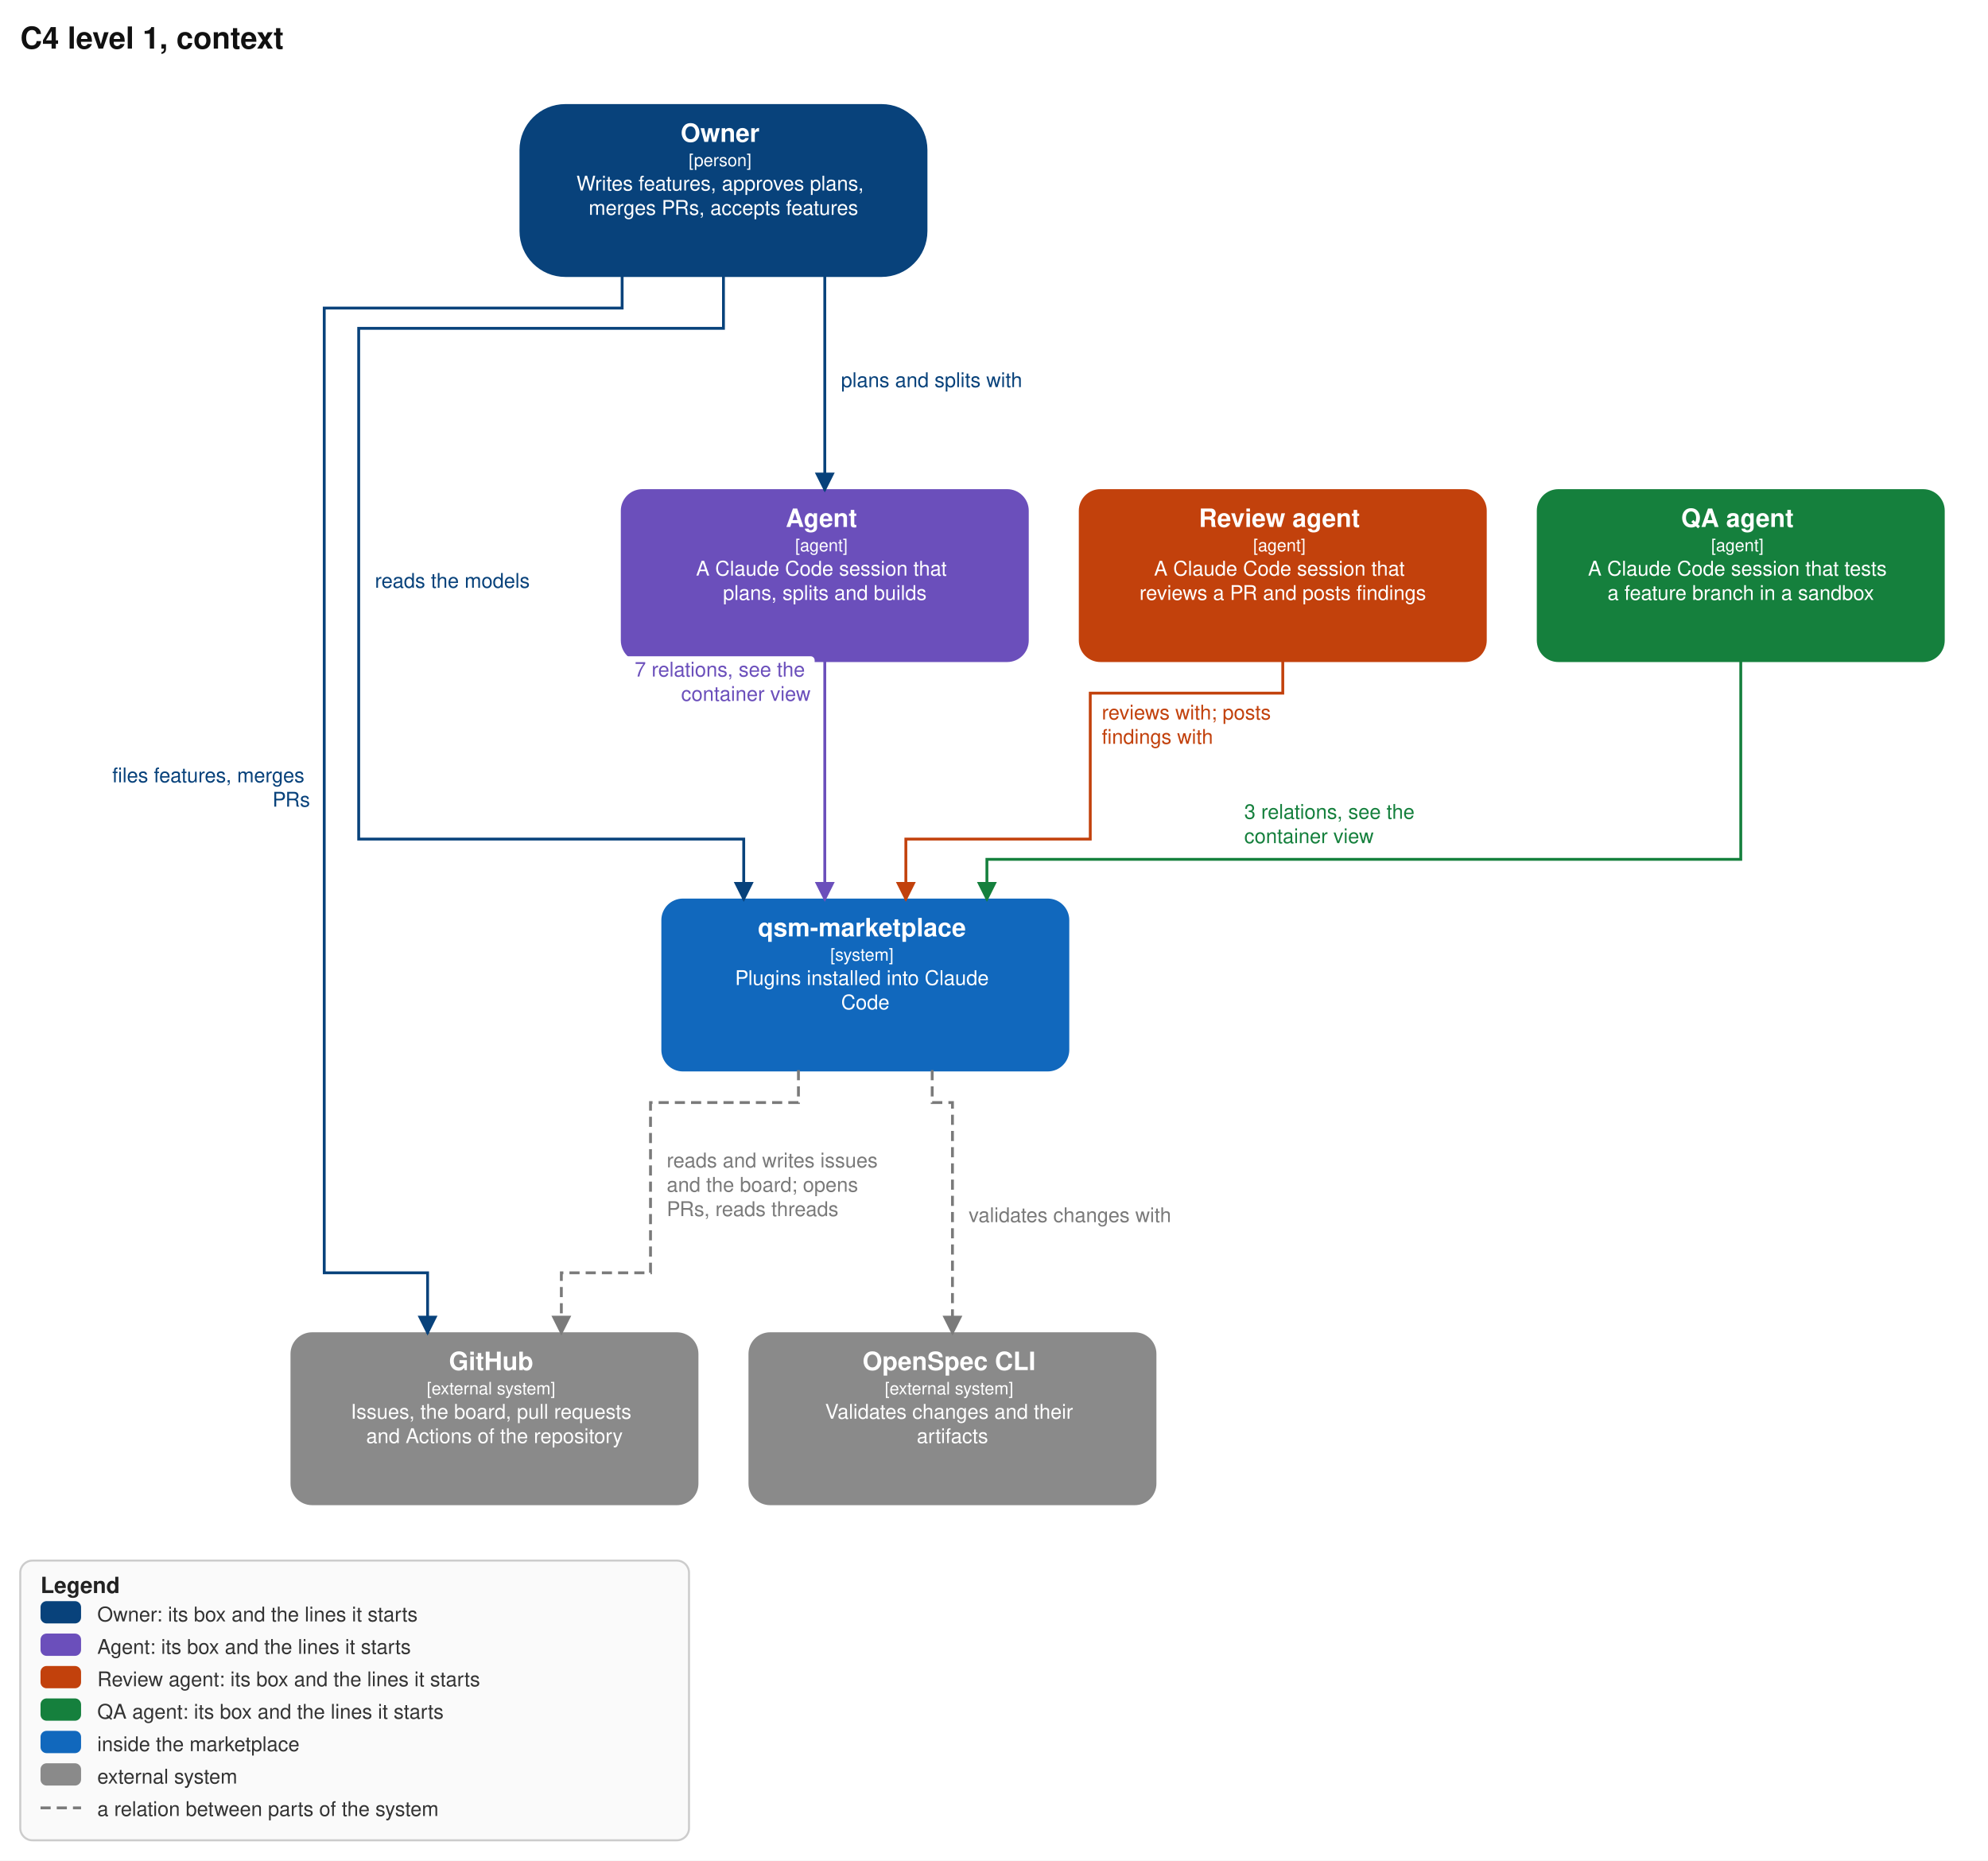
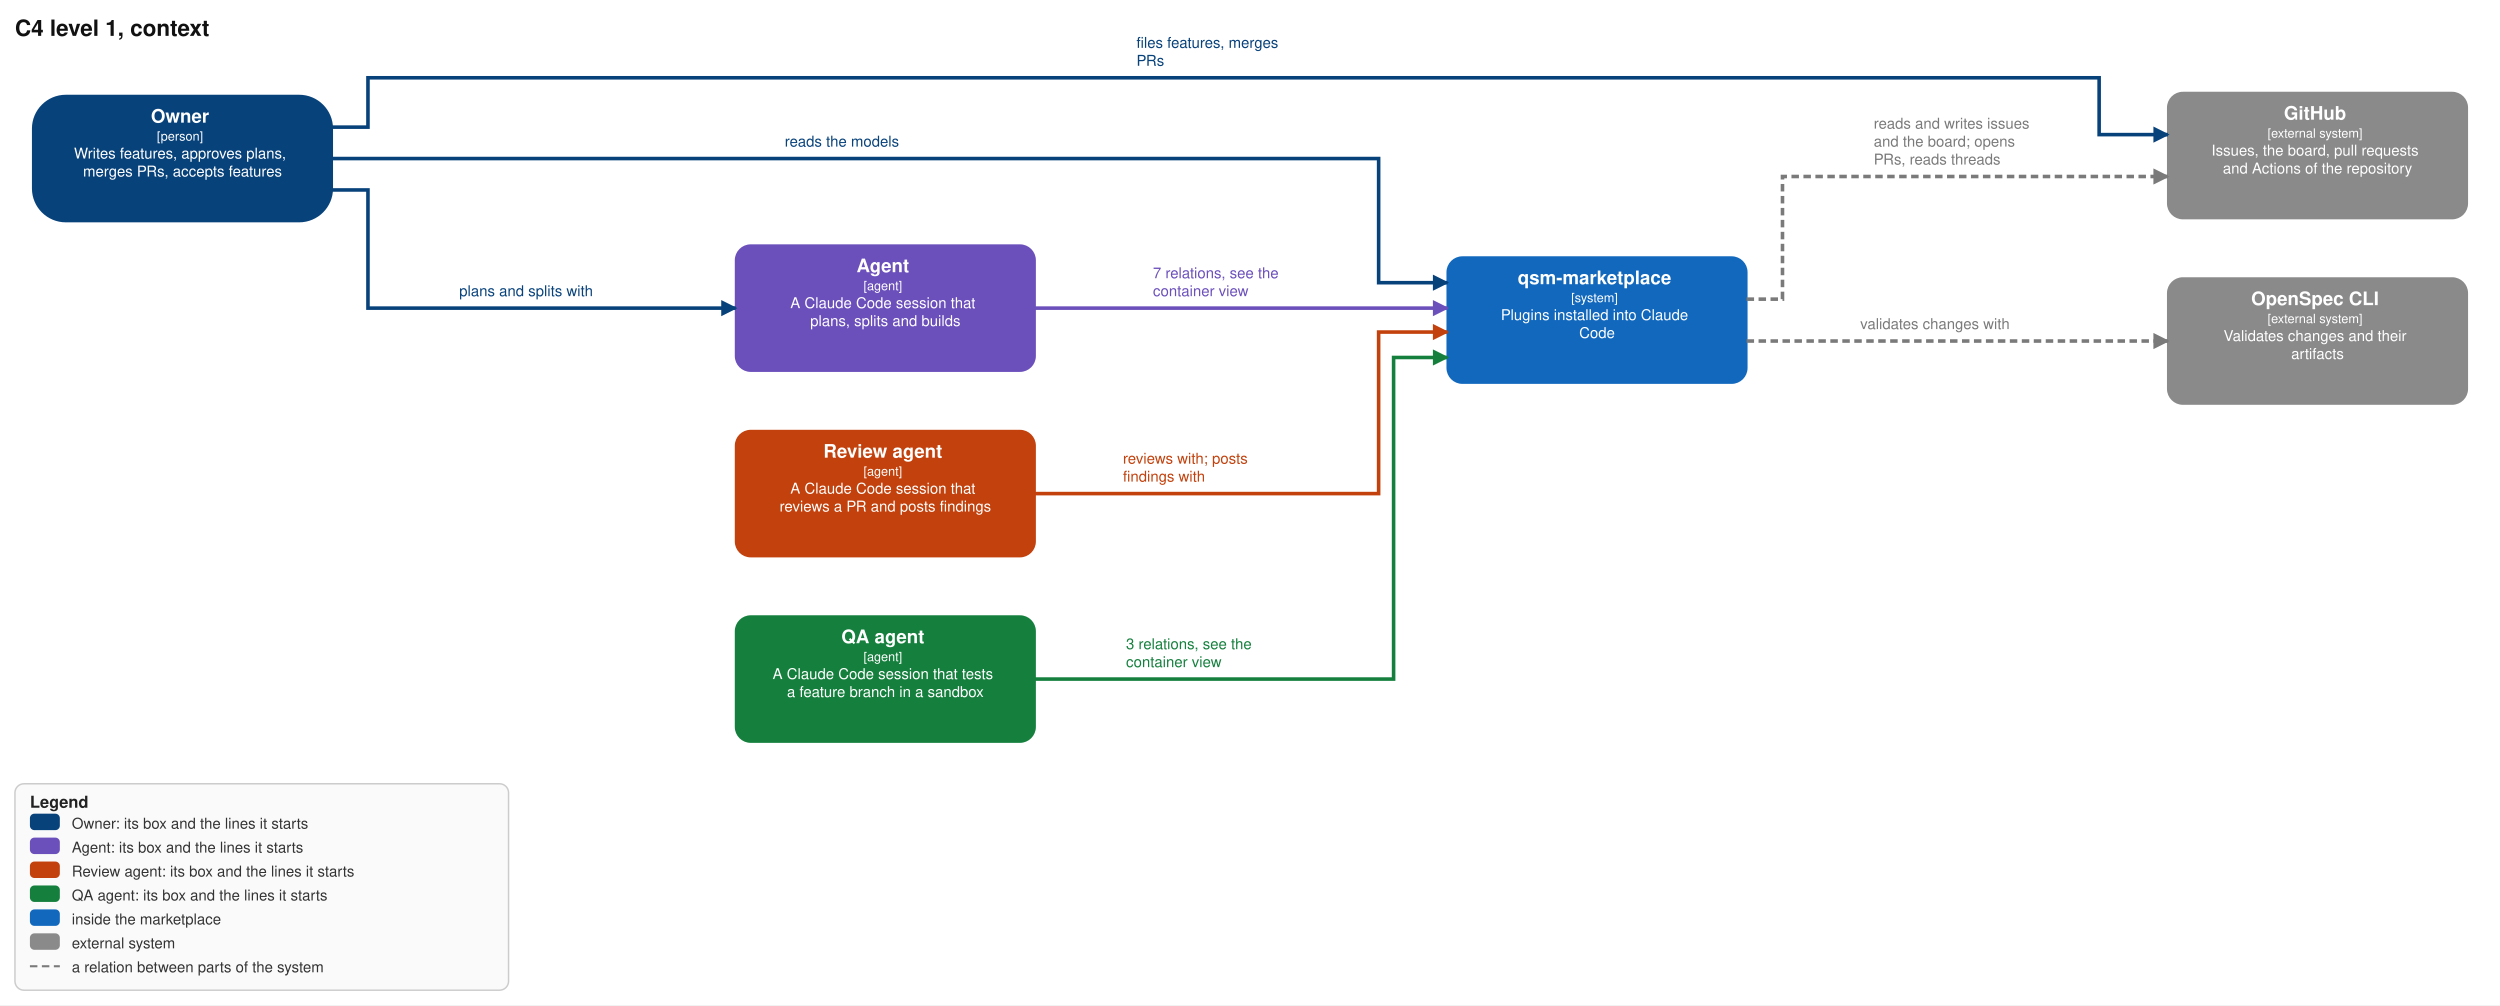
- <svg xmlns="http://www.w3.org/2000/svg" content="&lt;mxfile host=&quot;qsm-models&quot;&gt;&lt;diagram name=&quot;context&quot; id=&quot;context&quot;&gt;&lt;mxGraphModel grid=&quot;1&quot; gridSize=&quot;10&quot; page=&quot;0&quot;&gt;&lt;root&gt;&lt;mxCell id=&quot;0&quot;/&gt;&lt;mxCell id=&quot;1&quot; parent=&quot;0&quot;/&gt;&lt;object id=&quot;c2&quot; label=&quot;&amp;lt;b&amp;gt;%c4Name%&amp;lt;/b&amp;gt;&amp;lt;div&amp;gt;[%c4Type%%c4TechnologySep%%c4Technology%]&amp;lt;/div&amp;gt;&amp;lt;div style=&amp;quot;font-size:11px&amp;quot;&amp;gt;%c4Description%&amp;lt;/div&amp;gt;&quot; placeholders=&quot;1&quot; c4Type=&quot;Person&quot; c4Name=&quot;Owner&quot; c4Technology=&quot;&quot; c4TechnologySep=&quot;&quot; c4Description=&quot;Writes features, approves plans, merges PRs, accepts features&quot; c4Id=&quot;owner&quot; c4Tags=&quot;&quot; c4Colour=&quot;navy&quot;&gt;&lt;mxCell style=&quot;rounded=1;whiteSpace=wrap;html=1;arcSize=26;fillColor=#08427b;strokeColor=#08427b;fontColor=#ffffff;metaEdit=1;resizable=1;&quot; vertex=&quot;1&quot; parent=&quot;1&quot;&gt;&lt;mxGeometry x=&quot;247&quot; y=&quot;12&quot; width=&quot;200&quot; height=&quot;84&quot; as=&quot;geometry&quot;/&gt;&lt;/mxCell&gt;&lt;/object&gt;&lt;object id=&quot;c3&quot; label=&quot;&amp;lt;b&amp;gt;%c4Name%&amp;lt;/b&amp;gt;&amp;lt;div&amp;gt;[%c4Type%%c4TechnologySep%%c4Technology%]&amp;lt;/div&amp;gt;&amp;lt;div style=&amp;quot;font-size:11px&amp;quot;&amp;gt;%c4Description%&amp;lt;/div&amp;gt;&quot; placeholders=&quot;1&quot; c4Type=&quot;Software System&quot; c4Name=&quot;Agent&quot; c4Technology=&quot;&quot; c4TechnologySep=&quot;&quot; c4Description=&quot;A Claude Code session that plans, splits and builds&quot; c4Id=&quot;agent&quot; c4Tags=&quot;agent&quot; c4Colour=&quot;purple&quot;&gt;&lt;mxCell style=&quot;rounded=1;whiteSpace=wrap;html=1;arcSize=10;fillColor=#6b4fbb;strokeColor=#6b4fbb;fontColor=#ffffff;metaEdit=1;resizable=1;&quot; vertex=&quot;1&quot; parent=&quot;1&quot;&gt;&lt;mxGeometry x=&quot;297&quot; y=&quot;202&quot; width=&quot;200&quot; height=&quot;84&quot; as=&quot;geometry&quot;/&gt;&lt;/mxCell&gt;&lt;/object&gt;&lt;object id=&quot;c4&quot; label=&quot;&amp;lt;b&amp;gt;%c4Name%&amp;lt;/b&amp;gt;&amp;lt;div&amp;gt;[%c4Type%%c4TechnologySep%%c4Technology%]&amp;lt;/div&amp;gt;&amp;lt;div style=&amp;quot;font-size:11px&amp;quot;&amp;gt;%c4Description%&amp;lt;/div&amp;gt;&quot; placeholders=&quot;1&quot; c4Type=&quot;Software System&quot; c4Name=&quot;Review agent&quot; c4Technology=&quot;&quot; c4TechnologySep=&quot;&quot; c4Description=&quot;A Claude Code session that reviews a PR and posts findings&quot; c4Id=&quot;reviewer&quot; c4Tags=&quot;agent&quot; c4Colour=&quot;orange&quot;&gt;&lt;mxCell style=&quot;rounded=1;whiteSpace=wrap;html=1;arcSize=10;fillColor=#c2410c;strokeColor=#c2410c;fontColor=#ffffff;metaEdit=1;resizable=1;&quot; vertex=&quot;1&quot; parent=&quot;1&quot;&gt;&lt;mxGeometry x=&quot;523&quot; y=&quot;202&quot; width=&quot;200&quot; height=&quot;84&quot; as=&quot;geometry&quot;/&gt;&lt;/mxCell&gt;&lt;/object&gt;&lt;object id=&quot;c5&quot; label=&quot;&amp;lt;b&amp;gt;%c4Name%&amp;lt;/b&amp;gt;&amp;lt;div&amp;gt;[%c4Type%%c4TechnologySep%%c4Technology%]&amp;lt;/div&amp;gt;&amp;lt;div style=&amp;quot;font-size:11px&amp;quot;&amp;gt;%c4Description%&amp;lt;/div&amp;gt;&quot; placeholders=&quot;1&quot; c4Type=&quot;Software System&quot; c4Name=&quot;QA agent&quot; c4Technology=&quot;&quot; c4TechnologySep=&quot;&quot; c4Description=&quot;A Claude Code session that tests a feature branch in a sandbox&quot; c4Id=&quot;qa&quot; c4Tags=&quot;agent&quot; c4Colour=&quot;green&quot;&gt;&lt;mxCell style=&quot;rounded=1;whiteSpace=wrap;html=1;arcSize=10;fillColor=#15803d;strokeColor=#15803d;fontColor=#ffffff;metaEdit=1;resizable=1;&quot; vertex=&quot;1&quot; parent=&quot;1&quot;&gt;&lt;mxGeometry x=&quot;749&quot; y=&quot;202&quot; width=&quot;200&quot; height=&quot;84&quot; as=&quot;geometry&quot;/&gt;&lt;/mxCell&gt;&lt;/object&gt;&lt;object id=&quot;c6&quot; label=&quot;&amp;lt;b&amp;gt;%c4Name%&amp;lt;/b&amp;gt;&amp;lt;div&amp;gt;[%c4Type%%c4TechnologySep%%c4Technology%]&amp;lt;/div&amp;gt;&amp;lt;div style=&amp;quot;font-size:11px&amp;quot;&amp;gt;%c4Description%&amp;lt;/div&amp;gt;&quot; placeholders=&quot;1&quot; c4Type=&quot;Software System&quot; c4Name=&quot;GitHub&quot; c4Technology=&quot;&quot; c4TechnologySep=&quot;&quot; c4Description=&quot;Issues, the board, pull requests and Actions of the repository&quot; c4Id=&quot;github&quot; c4Tags=&quot;external&quot;&gt;&lt;mxCell style=&quot;rounded=1;whiteSpace=wrap;html=1;arcSize=10;fillColor=#8a8a8a;strokeColor=#8a8a8a;fontColor=#ffffff;metaEdit=1;resizable=1;&quot; vertex=&quot;1&quot; parent=&quot;1&quot;&gt;&lt;mxGeometry x=&quot;134&quot; y=&quot;618&quot; width=&quot;200&quot; height=&quot;84&quot; as=&quot;geometry&quot;/&gt;&lt;/mxCell&gt;&lt;/object&gt;&lt;object id=&quot;c7&quot; label=&quot;&amp;lt;b&amp;gt;%c4Name%&amp;lt;/b&amp;gt;&amp;lt;div&amp;gt;[%c4Type%%c4TechnologySep%%c4Technology%]&amp;lt;/div&amp;gt;&amp;lt;div style=&amp;quot;font-size:11px&amp;quot;&amp;gt;%c4Description%&amp;lt;/div&amp;gt;&quot; placeholders=&quot;1&quot; c4Type=&quot;Software System&quot; c4Name=&quot;OpenSpec CLI&quot; c4Technology=&quot;&quot; c4TechnologySep=&quot;&quot; c4Description=&quot;Validates changes and their artifacts&quot; c4Id=&quot;openspec&quot; c4Tags=&quot;external&quot;&gt;&lt;mxCell style=&quot;rounded=1;whiteSpace=wrap;html=1;arcSize=10;fillColor=#8a8a8a;strokeColor=#8a8a8a;fontColor=#ffffff;metaEdit=1;resizable=1;&quot; vertex=&quot;1&quot; parent=&quot;1&quot;&gt;&lt;mxGeometry x=&quot;360&quot; y=&quot;618&quot; width=&quot;200&quot; height=&quot;84&quot; as=&quot;geometry&quot;/&gt;&lt;/mxCell&gt;&lt;/object&gt;&lt;object id=&quot;c8&quot; label=&quot;&amp;lt;b&amp;gt;%c4Name%&amp;lt;/b&amp;gt;&amp;lt;div&amp;gt;[%c4Type%%c4TechnologySep%%c4Technology%]&amp;lt;/div&amp;gt;&amp;lt;div style=&amp;quot;font-size:11px&amp;quot;&amp;gt;%c4Description%&amp;lt;/div&amp;gt;&quot; placeholders=&quot;1&quot; c4Type=&quot;Software System&quot; c4Name=&quot;qsm-marketplace&quot; c4Technology=&quot;&quot; c4TechnologySep=&quot;&quot; c4Description=&quot;Plugins installed into Claude Code&quot; c4Id=&quot;mp&quot; c4Tags=&quot;&quot;&gt;&lt;mxCell style=&quot;rounded=1;whiteSpace=wrap;html=1;arcSize=10;fillColor=#1168bd;strokeColor=#1168bd;fontColor=#ffffff;metaEdit=1;resizable=1;&quot; vertex=&quot;1&quot; parent=&quot;1&quot;&gt;&lt;mxGeometry x=&quot;317&quot; y=&quot;404&quot; width=&quot;200&quot; height=&quot;84&quot; as=&quot;geometry&quot;/&gt;&lt;/mxCell&gt;&lt;/object&gt;&lt;object id=&quot;c9&quot; label=&quot;%c4Description%&quot; placeholders=&quot;1&quot; c4Type=&quot;Relationship&quot; c4Description=&quot;files features, merges PRs&quot;&gt;&lt;mxCell style=&quot;edgeStyle=orthogonalEdgeStyle;rounded=1;endArrow=blockThin;endFill=1;html=1;fontSize=10;strokeColor=#08427b;fontColor=#08427b;strokeWidth=1.4;metaEdit=1;&quot; edge=&quot;1&quot; parent=&quot;1&quot; source=&quot;c2&quot; target=&quot;c6&quot;&gt;&lt;mxGeometry relative=&quot;1&quot; as=&quot;geometry&quot;&gt;&lt;Array as=&quot;points&quot;&gt;&lt;mxPoint x=&quot;297&quot; y=&quot;112&quot;/&gt;&lt;mxPoint x=&quot;150&quot; y=&quot;112&quot;/&gt;&lt;mxPoint x=&quot;150&quot; y=&quot;588&quot;/&gt;&lt;mxPoint x=&quot;201&quot; y=&quot;588&quot;/&gt;&lt;/Array&gt;&lt;/mxGeometry&gt;&lt;/mxCell&gt;&lt;/object&gt;&lt;object id=&quot;c10&quot; label=&quot;%c4Description%&quot; placeholders=&quot;1&quot; c4Type=&quot;Relationship&quot; c4Description=&quot;reads the models&quot;&gt;&lt;mxCell style=&quot;edgeStyle=orthogonalEdgeStyle;rounded=1;endArrow=blockThin;endFill=1;html=1;fontSize=10;strokeColor=#08427b;fontColor=#08427b;strokeWidth=1.4;metaEdit=1;&quot; edge=&quot;1&quot; parent=&quot;1&quot; source=&quot;c2&quot; target=&quot;c8&quot;&gt;&lt;mxGeometry relative=&quot;1&quot; as=&quot;geometry&quot;&gt;&lt;Array as=&quot;points&quot;&gt;&lt;mxPoint x=&quot;347&quot; y=&quot;122&quot;/&gt;&lt;mxPoint x=&quot;167&quot; y=&quot;122&quot;/&gt;&lt;mxPoint x=&quot;167&quot; y=&quot;374&quot;/&gt;&lt;mxPoint x=&quot;357&quot; y=&quot;374&quot;/&gt;&lt;/Array&gt;&lt;/mxGeometry&gt;&lt;/mxCell&gt;&lt;/object&gt;&lt;object id=&quot;c11&quot; label=&quot;%c4Description%&quot; placeholders=&quot;1&quot; c4Type=&quot;Relationship&quot; c4Description=&quot;plans and splits with&quot;&gt;&lt;mxCell style=&quot;edgeStyle=orthogonalEdgeStyle;rounded=1;endArrow=blockThin;endFill=1;html=1;fontSize=10;strokeColor=#08427b;fontColor=#08427b;strokeWidth=1.4;metaEdit=1;&quot; edge=&quot;1&quot; parent=&quot;1&quot; source=&quot;c2&quot; target=&quot;c3&quot;&gt;&lt;mxGeometry relative=&quot;1&quot; as=&quot;geometry&quot;&gt;&lt;Array as=&quot;points&quot;&gt;&lt;/Array&gt;&lt;/mxGeometry&gt;&lt;/mxCell&gt;&lt;/object&gt;&lt;object id=&quot;c12&quot; label=&quot;%c4Description%&quot; placeholders=&quot;1&quot; c4Type=&quot;Relationship&quot; c4Description=&quot;7 relations, see the container view&quot;&gt;&lt;mxCell style=&quot;edgeStyle=orthogonalEdgeStyle;rounded=1;endArrow=blockThin;endFill=1;html=1;fontSize=10;strokeColor=#6b4fbb;fontColor=#6b4fbb;strokeWidth=1.4;metaEdit=1;&quot; edge=&quot;1&quot; parent=&quot;1&quot; source=&quot;c3&quot; target=&quot;c8&quot;&gt;&lt;mxGeometry relative=&quot;1&quot; as=&quot;geometry&quot;&gt;&lt;Array as=&quot;points&quot;&gt;&lt;/Array&gt;&lt;/mxGeometry&gt;&lt;/mxCell&gt;&lt;/object&gt;&lt;object id=&quot;c13&quot; label=&quot;%c4Description%&quot; placeholders=&quot;1&quot; c4Type=&quot;Relationship&quot; c4Description=&quot;reviews with; posts findings with&quot;&gt;&lt;mxCell style=&quot;edgeStyle=orthogonalEdgeStyle;rounded=1;endArrow=blockThin;endFill=1;html=1;fontSize=10;strokeColor=#c2410c;fontColor=#c2410c;strokeWidth=1.4;metaEdit=1;&quot; edge=&quot;1&quot; parent=&quot;1&quot; source=&quot;c4&quot; target=&quot;c8&quot;&gt;&lt;mxGeometry relative=&quot;1&quot; as=&quot;geometry&quot;&gt;&lt;Array as=&quot;points&quot;&gt;&lt;mxPoint x=&quot;623&quot; y=&quot;302&quot;/&gt;&lt;mxPoint x=&quot;528&quot; y=&quot;302&quot;/&gt;&lt;mxPoint x=&quot;528&quot; y=&quot;374&quot;/&gt;&lt;mxPoint x=&quot;437&quot; y=&quot;374&quot;/&gt;&lt;/Array&gt;&lt;/mxGeometry&gt;&lt;/mxCell&gt;&lt;/object&gt;&lt;object id=&quot;c14&quot; label=&quot;%c4Description%&quot; placeholders=&quot;1&quot; c4Type=&quot;Relationship&quot; c4Description=&quot;3 relations, see the container view&quot;&gt;&lt;mxCell style=&quot;edgeStyle=orthogonalEdgeStyle;rounded=1;endArrow=blockThin;endFill=1;html=1;fontSize=10;strokeColor=#15803d;fontColor=#15803d;strokeWidth=1.4;metaEdit=1;&quot; edge=&quot;1&quot; parent=&quot;1&quot; source=&quot;c5&quot; target=&quot;c8&quot;&gt;&lt;mxGeometry relative=&quot;1&quot; as=&quot;geometry&quot;&gt;&lt;Array as=&quot;points&quot;&gt;&lt;mxPoint x=&quot;849&quot; y=&quot;384&quot;/&gt;&lt;mxPoint x=&quot;477&quot; y=&quot;384&quot;/&gt;&lt;/Array&gt;&lt;/mxGeometry&gt;&lt;/mxCell&gt;&lt;/object&gt;&lt;object id=&quot;c15&quot; label=&quot;%c4Description%&quot; placeholders=&quot;1&quot; c4Type=&quot;Relationship&quot; c4Description=&quot;reads and writes issues and the board; opens PRs, reads threads&quot;&gt;&lt;mxCell style=&quot;edgeStyle=orthogonalEdgeStyle;rounded=1;endArrow=blockThin;endFill=1;html=1;fontSize=10;strokeColor=#7a7a7a;fontColor=#7a7a7a;strokeWidth=1.4;dashed=1;metaEdit=1;&quot; edge=&quot;1&quot; parent=&quot;1&quot; source=&quot;c8&quot; target=&quot;c6&quot;&gt;&lt;mxGeometry relative=&quot;1&quot; as=&quot;geometry&quot;&gt;&lt;Array as=&quot;points&quot;&gt;&lt;mxPoint x=&quot;384&quot; y=&quot;504&quot;/&gt;&lt;mxPoint x=&quot;311&quot; y=&quot;504&quot;/&gt;&lt;mxPoint x=&quot;311&quot; y=&quot;588&quot;/&gt;&lt;mxPoint x=&quot;267&quot; y=&quot;588&quot;/&gt;&lt;/Array&gt;&lt;/mxGeometry&gt;&lt;/mxCell&gt;&lt;/object&gt;&lt;object id=&quot;c16&quot; label=&quot;%c4Description%&quot; placeholders=&quot;1&quot; c4Type=&quot;Relationship&quot; c4Description=&quot;validates changes with&quot;&gt;&lt;mxCell style=&quot;edgeStyle=orthogonalEdgeStyle;rounded=1;endArrow=blockThin;endFill=1;html=1;fontSize=10;strokeColor=#7a7a7a;fontColor=#7a7a7a;strokeWidth=1.4;dashed=1;metaEdit=1;&quot; edge=&quot;1&quot; parent=&quot;1&quot; source=&quot;c8&quot; target=&quot;c7&quot;&gt;&lt;mxGeometry relative=&quot;1&quot; as=&quot;geometry&quot;&gt;&lt;Array as=&quot;points&quot;&gt;&lt;mxPoint x=&quot;450&quot; y=&quot;504&quot;/&gt;&lt;mxPoint x=&quot;460&quot; y=&quot;504&quot;/&gt;&lt;/Array&gt;&lt;/mxGeometry&gt;&lt;/mxCell&gt;&lt;/object&gt;&lt;/root&gt;&lt;/mxGraphModel&gt;&lt;/diagram&gt;&lt;/mxfile&gt;" width="981" height="918" viewBox="-10 -40 981 918" font-family="Helvetica, Arial, sans-serif">
+ <svg xmlns="http://www.w3.org/2000/svg" content="&lt;mxfile host=&quot;qsm-models&quot;&gt;&lt;diagram name=&quot;context&quot; id=&quot;context&quot;&gt;&lt;mxGraphModel grid=&quot;1&quot; gridSize=&quot;10&quot; page=&quot;0&quot;&gt;&lt;root&gt;&lt;mxCell id=&quot;0&quot;/&gt;&lt;mxCell id=&quot;1&quot; parent=&quot;0&quot;/&gt;&lt;object id=&quot;c2&quot; label=&quot;&amp;lt;b&amp;gt;%c4Name%&amp;lt;/b&amp;gt;&amp;lt;div&amp;gt;[%c4Type%%c4TechnologySep%%c4Technology%]&amp;lt;/div&amp;gt;&amp;lt;div style=&amp;quot;font-size:11px&amp;quot;&amp;gt;%c4Description%&amp;lt;/div&amp;gt;&quot; placeholders=&quot;1&quot; c4Type=&quot;Person&quot; c4Name=&quot;Owner&quot; c4Technology=&quot;&quot; c4TechnologySep=&quot;&quot; c4Description=&quot;Writes features, approves plans, merges PRs, accepts features&quot; c4Id=&quot;owner&quot; c4Tags=&quot;&quot; c4Colour=&quot;navy&quot;&gt;&lt;mxCell style=&quot;rounded=1;whiteSpace=wrap;html=1;arcSize=26;fillColor=#08427b;strokeColor=#08427b;fontColor=#ffffff;metaEdit=1;resizable=1;&quot; vertex=&quot;1&quot; parent=&quot;1&quot;&gt;&lt;mxGeometry x=&quot;12&quot; y=&quot;24&quot; width=&quot;200&quot; height=&quot;84&quot; as=&quot;geometry&quot;/&gt;&lt;/mxCell&gt;&lt;/object&gt;&lt;object id=&quot;c3&quot; label=&quot;&amp;lt;b&amp;gt;%c4Name%&amp;lt;/b&amp;gt;&amp;lt;div&amp;gt;[%c4Type%%c4TechnologySep%%c4Technology%]&amp;lt;/div&amp;gt;&amp;lt;div style=&amp;quot;font-size:11px&amp;quot;&amp;gt;%c4Description%&amp;lt;/div&amp;gt;&quot; placeholders=&quot;1&quot; c4Type=&quot;Software System&quot; c4Name=&quot;Agent&quot; c4Technology=&quot;&quot; c4TechnologySep=&quot;&quot; c4Description=&quot;A Claude Code session that plans, splits and builds&quot; c4Id=&quot;agent&quot; c4Tags=&quot;agent&quot; c4Colour=&quot;purple&quot;&gt;&lt;mxCell style=&quot;rounded=1;whiteSpace=wrap;html=1;arcSize=10;fillColor=#6b4fbb;strokeColor=#6b4fbb;fontColor=#ffffff;metaEdit=1;resizable=1;&quot; vertex=&quot;1&quot; parent=&quot;1&quot;&gt;&lt;mxGeometry x=&quot;481.9&quot; y=&quot;124&quot; width=&quot;200&quot; height=&quot;84&quot; as=&quot;geometry&quot;/&gt;&lt;/mxCell&gt;&lt;/object&gt;&lt;object id=&quot;c4&quot; label=&quot;&amp;lt;b&amp;gt;%c4Name%&amp;lt;/b&amp;gt;&amp;lt;div&amp;gt;[%c4Type%%c4TechnologySep%%c4Technology%]&amp;lt;/div&amp;gt;&amp;lt;div style=&amp;quot;font-size:11px&amp;quot;&amp;gt;%c4Description%&amp;lt;/div&amp;gt;&quot; placeholders=&quot;1&quot; c4Type=&quot;Software System&quot; c4Name=&quot;Review agent&quot; c4Technology=&quot;&quot; c4TechnologySep=&quot;&quot; c4Description=&quot;A Claude Code session that reviews a PR and posts findings&quot; c4Id=&quot;reviewer&quot; c4Tags=&quot;agent&quot; c4Colour=&quot;orange&quot;&gt;&lt;mxCell style=&quot;rounded=1;whiteSpace=wrap;html=1;arcSize=10;fillColor=#c2410c;strokeColor=#c2410c;fontColor=#ffffff;metaEdit=1;resizable=1;&quot; vertex=&quot;1&quot; parent=&quot;1&quot;&gt;&lt;mxGeometry x=&quot;481.9&quot; y=&quot;248&quot; width=&quot;200&quot; height=&quot;84&quot; as=&quot;geometry&quot;/&gt;&lt;/mxCell&gt;&lt;/object&gt;&lt;object id=&quot;c5&quot; label=&quot;&amp;lt;b&amp;gt;%c4Name%&amp;lt;/b&amp;gt;&amp;lt;div&amp;gt;[%c4Type%%c4TechnologySep%%c4Technology%]&amp;lt;/div&amp;gt;&amp;lt;div style=&amp;quot;font-size:11px&amp;quot;&amp;gt;%c4Description%&amp;lt;/div&amp;gt;&quot; placeholders=&quot;1&quot; c4Type=&quot;Software System&quot; c4Name=&quot;QA agent&quot; c4Technology=&quot;&quot; c4TechnologySep=&quot;&quot; c4Description=&quot;A Claude Code session that tests a feature branch in a sandbox&quot; c4Id=&quot;qa&quot; c4Tags=&quot;agent&quot; c4Colour=&quot;green&quot;&gt;&lt;mxCell style=&quot;rounded=1;whiteSpace=wrap;html=1;arcSize=10;fillColor=#15803d;strokeColor=#15803d;fontColor=#ffffff;metaEdit=1;resizable=1;&quot; vertex=&quot;1&quot; parent=&quot;1&quot;&gt;&lt;mxGeometry x=&quot;481.9&quot; y=&quot;372&quot; width=&quot;200&quot; height=&quot;84&quot; as=&quot;geometry&quot;/&gt;&lt;/mxCell&gt;&lt;/object&gt;&lt;object id=&quot;c6&quot; label=&quot;&amp;lt;b&amp;gt;%c4Name%&amp;lt;/b&amp;gt;&amp;lt;div&amp;gt;[%c4Type%%c4TechnologySep%%c4Technology%]&amp;lt;/div&amp;gt;&amp;lt;div style=&amp;quot;font-size:11px&amp;quot;&amp;gt;%c4Description%&amp;lt;/div&amp;gt;&quot; placeholders=&quot;1&quot; c4Type=&quot;Software System&quot; c4Name=&quot;GitHub&quot; c4Technology=&quot;&quot; c4TechnologySep=&quot;&quot; c4Description=&quot;Issues, the board, pull requests and Actions of the repository&quot; c4Id=&quot;github&quot; c4Tags=&quot;external&quot;&gt;&lt;mxCell style=&quot;rounded=1;whiteSpace=wrap;html=1;arcSize=10;fillColor=#8a8a8a;strokeColor=#8a8a8a;fontColor=#ffffff;metaEdit=1;resizable=1;&quot; vertex=&quot;1&quot; parent=&quot;1&quot;&gt;&lt;mxGeometry x=&quot;1439.4&quot; y=&quot;22&quot; width=&quot;200&quot; height=&quot;84&quot; as=&quot;geometry&quot;/&gt;&lt;/mxCell&gt;&lt;/object&gt;&lt;object id=&quot;c7&quot; label=&quot;&amp;lt;b&amp;gt;%c4Name%&amp;lt;/b&amp;gt;&amp;lt;div&amp;gt;[%c4Type%%c4TechnologySep%%c4Technology%]&amp;lt;/div&amp;gt;&amp;lt;div style=&amp;quot;font-size:11px&amp;quot;&amp;gt;%c4Description%&amp;lt;/div&amp;gt;&quot; placeholders=&quot;1&quot; c4Type=&quot;Software System&quot; c4Name=&quot;OpenSpec CLI&quot; c4Technology=&quot;&quot; c4TechnologySep=&quot;&quot; c4Description=&quot;Validates changes and their artifacts&quot; c4Id=&quot;openspec&quot; c4Tags=&quot;external&quot;&gt;&lt;mxCell style=&quot;rounded=1;whiteSpace=wrap;html=1;arcSize=10;fillColor=#8a8a8a;strokeColor=#8a8a8a;fontColor=#ffffff;metaEdit=1;resizable=1;&quot; vertex=&quot;1&quot; parent=&quot;1&quot;&gt;&lt;mxGeometry x=&quot;1439.4&quot; y=&quot;146&quot; width=&quot;200&quot; height=&quot;84&quot; as=&quot;geometry&quot;/&gt;&lt;/mxCell&gt;&lt;/object&gt;&lt;object id=&quot;c8&quot; label=&quot;&amp;lt;b&amp;gt;%c4Name%&amp;lt;/b&amp;gt;&amp;lt;div&amp;gt;[%c4Type%%c4TechnologySep%%c4Technology%]&amp;lt;/div&amp;gt;&amp;lt;div style=&amp;quot;font-size:11px&amp;quot;&amp;gt;%c4Description%&amp;lt;/div&amp;gt;&quot; placeholders=&quot;1&quot; c4Type=&quot;Software System&quot; c4Name=&quot;qsm-marketplace&quot; c4Technology=&quot;&quot; c4TechnologySep=&quot;&quot; c4Description=&quot;Plugins installed into Claude Code&quot; c4Id=&quot;mp&quot; c4Tags=&quot;&quot;&gt;&lt;mxCell style=&quot;rounded=1;whiteSpace=wrap;html=1;arcSize=10;fillColor=#1168bd;strokeColor=#1168bd;fontColor=#ffffff;metaEdit=1;resizable=1;&quot; vertex=&quot;1&quot; parent=&quot;1&quot;&gt;&lt;mxGeometry x=&quot;957.7&quot; y=&quot;132&quot; width=&quot;200&quot; height=&quot;84&quot; as=&quot;geometry&quot;/&gt;&lt;/mxCell&gt;&lt;/object&gt;&lt;object id=&quot;c9&quot; label=&quot;%c4Description%&quot; placeholders=&quot;1&quot; c4Type=&quot;Relationship&quot; c4Description=&quot;files features, merges PRs&quot;&gt;&lt;mxCell style=&quot;edgeStyle=orthogonalEdgeStyle;rounded=1;endArrow=blockThin;endFill=1;html=1;fontSize=10;strokeColor=#08427b;fontColor=#08427b;strokeWidth=2.4;metaEdit=1;&quot; edge=&quot;1&quot; parent=&quot;1&quot; source=&quot;c2&quot; target=&quot;c6&quot;&gt;&lt;mxGeometry relative=&quot;1&quot; as=&quot;geometry&quot;&gt;&lt;Array as=&quot;points&quot;&gt;&lt;mxPoint x=&quot;236&quot; y=&quot;45&quot;/&gt;&lt;mxPoint x=&quot;236&quot; y=&quot;12&quot;/&gt;&lt;mxPoint x=&quot;1393.4&quot; y=&quot;12&quot;/&gt;&lt;mxPoint x=&quot;1393.4&quot; y=&quot;50&quot;/&gt;&lt;/Array&gt;&lt;/mxGeometry&gt;&lt;/mxCell&gt;&lt;/object&gt;&lt;object id=&quot;c10&quot; label=&quot;%c4Description%&quot; placeholders=&quot;1&quot; c4Type=&quot;Relationship&quot; c4Description=&quot;reads the models&quot;&gt;&lt;mxCell style=&quot;edgeStyle=orthogonalEdgeStyle;rounded=1;endArrow=blockThin;endFill=1;html=1;fontSize=10;strokeColor=#08427b;fontColor=#08427b;strokeWidth=2.4;metaEdit=1;&quot; edge=&quot;1&quot; parent=&quot;1&quot; source=&quot;c2&quot; target=&quot;c8&quot;&gt;&lt;mxGeometry relative=&quot;1&quot; as=&quot;geometry&quot;&gt;&lt;Array as=&quot;points&quot;&gt;&lt;mxPoint x=&quot;911.7&quot; y=&quot;66&quot;/&gt;&lt;mxPoint x=&quot;911.7&quot; y=&quot;149&quot;/&gt;&lt;/Array&gt;&lt;/mxGeometry&gt;&lt;/mxCell&gt;&lt;/object&gt;&lt;object id=&quot;c11&quot; label=&quot;%c4Description%&quot; placeholders=&quot;1&quot; c4Type=&quot;Relationship&quot; c4Description=&quot;plans and splits with&quot;&gt;&lt;mxCell style=&quot;edgeStyle=orthogonalEdgeStyle;rounded=1;endArrow=blockThin;endFill=1;html=1;fontSize=10;strokeColor=#08427b;fontColor=#08427b;strokeWidth=2.4;metaEdit=1;&quot; edge=&quot;1&quot; parent=&quot;1&quot; source=&quot;c2&quot; target=&quot;c3&quot;&gt;&lt;mxGeometry relative=&quot;1&quot; as=&quot;geometry&quot;&gt;&lt;Array as=&quot;points&quot;&gt;&lt;mxPoint x=&quot;236&quot; y=&quot;87&quot;/&gt;&lt;mxPoint x=&quot;236&quot; y=&quot;166&quot;/&gt;&lt;/Array&gt;&lt;/mxGeometry&gt;&lt;/mxCell&gt;&lt;/object&gt;&lt;object id=&quot;c12&quot; label=&quot;%c4Description%&quot; placeholders=&quot;1&quot; c4Type=&quot;Relationship&quot; c4Description=&quot;7 relations, see the container view&quot;&gt;&lt;mxCell style=&quot;edgeStyle=orthogonalEdgeStyle;rounded=1;endArrow=blockThin;endFill=1;html=1;fontSize=10;strokeColor=#6b4fbb;fontColor=#6b4fbb;strokeWidth=2.4;metaEdit=1;&quot; edge=&quot;1&quot; parent=&quot;1&quot; source=&quot;c3&quot; target=&quot;c8&quot;&gt;&lt;mxGeometry relative=&quot;1&quot; as=&quot;geometry&quot;&gt;&lt;Array as=&quot;points&quot;&gt;&lt;/Array&gt;&lt;/mxGeometry&gt;&lt;/mxCell&gt;&lt;/object&gt;&lt;object id=&quot;c13&quot; label=&quot;%c4Description%&quot; placeholders=&quot;1&quot; c4Type=&quot;Relationship&quot; c4Description=&quot;reviews with; posts findings with&quot;&gt;&lt;mxCell style=&quot;edgeStyle=orthogonalEdgeStyle;rounded=1;endArrow=blockThin;endFill=1;html=1;fontSize=10;strokeColor=#c2410c;fontColor=#c2410c;strokeWidth=2.4;metaEdit=1;&quot; edge=&quot;1&quot; parent=&quot;1&quot; source=&quot;c4&quot; target=&quot;c8&quot;&gt;&lt;mxGeometry relative=&quot;1&quot; as=&quot;geometry&quot;&gt;&lt;Array as=&quot;points&quot;&gt;&lt;mxPoint x=&quot;911.7&quot; y=&quot;290&quot;/&gt;&lt;mxPoint x=&quot;911.7&quot; y=&quot;182&quot;/&gt;&lt;/Array&gt;&lt;/mxGeometry&gt;&lt;/mxCell&gt;&lt;/object&gt;&lt;object id=&quot;c14&quot; label=&quot;%c4Description%&quot; placeholders=&quot;1&quot; c4Type=&quot;Relationship&quot; c4Description=&quot;3 relations, see the container view&quot;&gt;&lt;mxCell style=&quot;edgeStyle=orthogonalEdgeStyle;rounded=1;endArrow=blockThin;endFill=1;html=1;fontSize=10;strokeColor=#15803d;fontColor=#15803d;strokeWidth=2.4;metaEdit=1;&quot; edge=&quot;1&quot; parent=&quot;1&quot; source=&quot;c5&quot; target=&quot;c8&quot;&gt;&lt;mxGeometry relative=&quot;1&quot; as=&quot;geometry&quot;&gt;&lt;Array as=&quot;points&quot;&gt;&lt;mxPoint x=&quot;921.7&quot; y=&quot;414&quot;/&gt;&lt;mxPoint x=&quot;921.7&quot; y=&quot;199&quot;/&gt;&lt;/Array&gt;&lt;/mxGeometry&gt;&lt;/mxCell&gt;&lt;/object&gt;&lt;object id=&quot;c15&quot; label=&quot;%c4Description%&quot; placeholders=&quot;1&quot; c4Type=&quot;Relationship&quot; c4Description=&quot;reads and writes issues and the board; opens PRs, reads threads&quot;&gt;&lt;mxCell style=&quot;edgeStyle=orthogonalEdgeStyle;rounded=1;endArrow=blockThin;endFill=1;html=1;fontSize=10;strokeColor=#7a7a7a;fontColor=#7a7a7a;strokeWidth=2.4;dashed=1;metaEdit=1;&quot; edge=&quot;1&quot; parent=&quot;1&quot; source=&quot;c8&quot; target=&quot;c6&quot;&gt;&lt;mxGeometry relative=&quot;1&quot; as=&quot;geometry&quot;&gt;&lt;Array as=&quot;points&quot;&gt;&lt;mxPoint x=&quot;1181.7&quot; y=&quot;160&quot;/&gt;&lt;mxPoint x=&quot;1181.7&quot; y=&quot;78&quot;/&gt;&lt;/Array&gt;&lt;/mxGeometry&gt;&lt;/mxCell&gt;&lt;/object&gt;&lt;object id=&quot;c16&quot; label=&quot;%c4Description%&quot; placeholders=&quot;1&quot; c4Type=&quot;Relationship&quot; c4Description=&quot;validates changes with&quot;&gt;&lt;mxCell style=&quot;edgeStyle=orthogonalEdgeStyle;rounded=1;endArrow=blockThin;endFill=1;html=1;fontSize=10;strokeColor=#7a7a7a;fontColor=#7a7a7a;strokeWidth=2.4;dashed=1;metaEdit=1;&quot; edge=&quot;1&quot; parent=&quot;1&quot; source=&quot;c8&quot; target=&quot;c7&quot;&gt;&lt;mxGeometry relative=&quot;1&quot; as=&quot;geometry&quot;&gt;&lt;Array as=&quot;points&quot;&gt;&lt;/Array&gt;&lt;/mxGeometry&gt;&lt;/mxCell&gt;&lt;/object&gt;&lt;/root&gt;&lt;/mxGraphModel&gt;&lt;/diagram&gt;&lt;/mxfile&gt;" width="1671.4" height="672" viewBox="-10 -40 1671.4 672" font-family="Helvetica, Arial, sans-serif">
  <defs>
-     <marker id="a08427b" viewBox="0 0 10 10" refX="9" refY="5" markerWidth="7" markerHeight="7" orient="auto">
+     <marker id="a08427b" viewBox="0 0 10 10" refX="9" refY="5" markerWidth="4.5" markerHeight="4.5" orient="auto">
      <path d="M0,0L10,5L0,10z" fill="#08427b" />
    </marker>
-     <marker id="a6b4fbb" viewBox="0 0 10 10" refX="9" refY="5" markerWidth="7" markerHeight="7" orient="auto">
+     <marker id="a6b4fbb" viewBox="0 0 10 10" refX="9" refY="5" markerWidth="4.5" markerHeight="4.5" orient="auto">
      <path d="M0,0L10,5L0,10z" fill="#6b4fbb" />
    </marker>
-     <marker id="ac2410c" viewBox="0 0 10 10" refX="9" refY="5" markerWidth="7" markerHeight="7" orient="auto">
+     <marker id="ac2410c" viewBox="0 0 10 10" refX="9" refY="5" markerWidth="4.5" markerHeight="4.5" orient="auto">
      <path d="M0,0L10,5L0,10z" fill="#c2410c" />
    </marker>
-     <marker id="a15803d" viewBox="0 0 10 10" refX="9" refY="5" markerWidth="7" markerHeight="7" orient="auto">
+     <marker id="a15803d" viewBox="0 0 10 10" refX="9" refY="5" markerWidth="4.5" markerHeight="4.5" orient="auto">
      <path d="M0,0L10,5L0,10z" fill="#15803d" />
    </marker>
-     <marker id="a0f766e" viewBox="0 0 10 10" refX="9" refY="5" markerWidth="7" markerHeight="7" orient="auto">
+     <marker id="a0f766e" viewBox="0 0 10 10" refX="9" refY="5" markerWidth="4.5" markerHeight="4.5" orient="auto">
      <path d="M0,0L10,5L0,10z" fill="#0f766e" />
    </marker>
-     <marker id="ab91c1c" viewBox="0 0 10 10" refX="9" refY="5" markerWidth="7" markerHeight="7" orient="auto">
+     <marker id="ab91c1c" viewBox="0 0 10 10" refX="9" refY="5" markerWidth="4.5" markerHeight="4.5" orient="auto">
      <path d="M0,0L10,5L0,10z" fill="#b91c1c" />
    </marker>
-     <marker id="a7a7a7a" viewBox="0 0 10 10" refX="9" refY="5" markerWidth="7" markerHeight="7" orient="auto">
+     <marker id="a7a7a7a" viewBox="0 0 10 10" refX="9" refY="5" markerWidth="4.5" markerHeight="4.5" orient="auto">
      <path d="M0,0L10,5L0,10z" fill="#7a7a7a" />
    </marker>
  </defs>
-   <rect x="-10" y="-40" width="981" height="918" fill="#ffffff" />
+   <rect x="-10" y="-40" width="1671.4" height="672" fill="#ffffff" />
  <text x="0" y="-16" font-size="15" font-weight="bold" fill="#111111">C4 level 1, context</text>
-   <rect x="247" y="12" width="200" height="84" rx="22" fill="#08427b" stroke="#08427b" stroke-width="1.3" />
-   <text x="347" y="30" text-anchor="middle" fill="#ffffff">
+   <rect x="12" y="24" width="200" height="84" rx="22" fill="#08427b" stroke="#08427b" stroke-width="1.3" />
+   <text x="112" y="42" text-anchor="middle" fill="#ffffff">
    <tspan font-size="12.5" font-weight="bold">Owner</tspan>
-     <tspan x="347" dy="12" font-size="8.5">[person]</tspan>
-     <tspan x="347" dy="12" font-size="10">Writes features, approves plans,</tspan>
-     <tspan x="347" dy="12" font-size="10">merges PRs, accepts features</tspan>
+     <tspan x="112" dy="12" font-size="8.5">[person]</tspan>
+     <tspan x="112" dy="12" font-size="10">Writes features, approves plans,</tspan>
+     <tspan x="112" dy="12" font-size="10">merges PRs, accepts features</tspan>
  </text>
-   <rect x="297" y="202" width="200" height="84" rx="10" fill="#6b4fbb" stroke="#6b4fbb" stroke-width="1.3" />
-   <text x="397" y="220" text-anchor="middle" fill="#ffffff">
+   <rect x="481.9" y="124" width="200" height="84" rx="10" fill="#6b4fbb" stroke="#6b4fbb" stroke-width="1.3" />
+   <text x="581.9" y="142" text-anchor="middle" fill="#ffffff">
    <tspan font-size="12.5" font-weight="bold">Agent</tspan>
-     <tspan x="397" dy="12" font-size="8.5">[agent]</tspan>
-     <tspan x="397" dy="12" font-size="10">A Claude Code session that</tspan>
-     <tspan x="397" dy="12" font-size="10">plans, splits and builds</tspan>
+     <tspan x="581.9" dy="12" font-size="8.5">[agent]</tspan>
+     <tspan x="581.9" dy="12" font-size="10">A Claude Code session that</tspan>
+     <tspan x="581.9" dy="12" font-size="10">plans, splits and builds</tspan>
  </text>
-   <rect x="523" y="202" width="200" height="84" rx="10" fill="#c2410c" stroke="#c2410c" stroke-width="1.3" />
-   <text x="623" y="220" text-anchor="middle" fill="#ffffff">
+   <rect x="481.9" y="248" width="200" height="84" rx="10" fill="#c2410c" stroke="#c2410c" stroke-width="1.3" />
+   <text x="581.9" y="266" text-anchor="middle" fill="#ffffff">
    <tspan font-size="12.5" font-weight="bold">Review agent</tspan>
-     <tspan x="623" dy="12" font-size="8.5">[agent]</tspan>
-     <tspan x="623" dy="12" font-size="10">A Claude Code session that</tspan>
-     <tspan x="623" dy="12" font-size="10">reviews a PR and posts findings</tspan>
+     <tspan x="581.9" dy="12" font-size="8.5">[agent]</tspan>
+     <tspan x="581.9" dy="12" font-size="10">A Claude Code session that</tspan>
+     <tspan x="581.9" dy="12" font-size="10">reviews a PR and posts findings</tspan>
  </text>
-   <rect x="749" y="202" width="200" height="84" rx="10" fill="#15803d" stroke="#15803d" stroke-width="1.3" />
-   <text x="849" y="220" text-anchor="middle" fill="#ffffff">
+   <rect x="481.9" y="372" width="200" height="84" rx="10" fill="#15803d" stroke="#15803d" stroke-width="1.3" />
+   <text x="581.9" y="390" text-anchor="middle" fill="#ffffff">
    <tspan font-size="12.5" font-weight="bold">QA agent</tspan>
-     <tspan x="849" dy="12" font-size="8.5">[agent]</tspan>
-     <tspan x="849" dy="12" font-size="10">A Claude Code session that tests</tspan>
-     <tspan x="849" dy="12" font-size="10">a feature branch in a sandbox</tspan>
+     <tspan x="581.9" dy="12" font-size="8.5">[agent]</tspan>
+     <tspan x="581.9" dy="12" font-size="10">A Claude Code session that tests</tspan>
+     <tspan x="581.9" dy="12" font-size="10">a feature branch in a sandbox</tspan>
  </text>
-   <rect x="134" y="618" width="200" height="84" rx="10" fill="#8a8a8a" stroke="#8a8a8a" stroke-width="1.3" />
-   <text x="234" y="636" text-anchor="middle" fill="#ffffff">
+   <rect x="1439.4" y="22" width="200" height="84" rx="10" fill="#8a8a8a" stroke="#8a8a8a" stroke-width="1.3" />
+   <text x="1539.4" y="40" text-anchor="middle" fill="#ffffff">
    <tspan font-size="12.5" font-weight="bold">GitHub</tspan>
-     <tspan x="234" dy="12" font-size="8.5">[external system]</tspan>
-     <tspan x="234" dy="12" font-size="10">Issues, the board, pull requests</tspan>
-     <tspan x="234" dy="12" font-size="10">and Actions of the repository</tspan>
+     <tspan x="1539.4" dy="12" font-size="8.5">[external system]</tspan>
+     <tspan x="1539.4" dy="12" font-size="10">Issues, the board, pull requests</tspan>
+     <tspan x="1539.4" dy="12" font-size="10">and Actions of the repository</tspan>
  </text>
-   <rect x="360" y="618" width="200" height="84" rx="10" fill="#8a8a8a" stroke="#8a8a8a" stroke-width="1.3" />
-   <text x="460" y="636" text-anchor="middle" fill="#ffffff">
+   <rect x="1439.4" y="146" width="200" height="84" rx="10" fill="#8a8a8a" stroke="#8a8a8a" stroke-width="1.3" />
+   <text x="1539.4" y="164" text-anchor="middle" fill="#ffffff">
    <tspan font-size="12.5" font-weight="bold">OpenSpec CLI</tspan>
-     <tspan x="460" dy="12" font-size="8.5">[external system]</tspan>
-     <tspan x="460" dy="12" font-size="10">Validates changes and their</tspan>
-     <tspan x="460" dy="12" font-size="10">artifacts</tspan>
+     <tspan x="1539.4" dy="12" font-size="8.5">[external system]</tspan>
+     <tspan x="1539.4" dy="12" font-size="10">Validates changes and their</tspan>
+     <tspan x="1539.4" dy="12" font-size="10">artifacts</tspan>
  </text>
-   <rect x="317" y="404" width="200" height="84" rx="10" fill="#1168bd" stroke="#1168bd" stroke-width="1.3" />
-   <text x="417" y="422" text-anchor="middle" fill="#ffffff">
+   <rect x="957.7" y="132" width="200" height="84" rx="10" fill="#1168bd" stroke="#1168bd" stroke-width="1.3" />
+   <text x="1057.7" y="150" text-anchor="middle" fill="#ffffff">
    <tspan font-size="12.5" font-weight="bold">qsm-marketplace</tspan>
-     <tspan x="417" dy="12" font-size="8.5">[system]</tspan>
-     <tspan x="417" dy="12" font-size="10">Plugins installed into Claude</tspan>
-     <tspan x="417" dy="12" font-size="10">Code</tspan>
+     <tspan x="1057.7" dy="12" font-size="8.5">[system]</tspan>
+     <tspan x="1057.7" dy="12" font-size="10">Plugins installed into Claude</tspan>
+     <tspan x="1057.7" dy="12" font-size="10">Code</tspan>
  </text>
-   <polyline points="297,96 297,112 150,112 150,588 201,588 201,618" fill="none" stroke="#08427b" stroke-width="1.4" marker-end="url(#a08427b)" />
-   <polyline points="347,96 347,122 167,122 167,374 357,374 357,404" fill="none" stroke="#08427b" stroke-width="1.4" marker-end="url(#a08427b)" />
-   <polyline points="397,96 397,202" fill="none" stroke="#08427b" stroke-width="1.4" marker-end="url(#a08427b)" />
-   <polyline points="397,286 397,404" fill="none" stroke="#6b4fbb" stroke-width="1.4" marker-end="url(#a6b4fbb)" />
-   <polyline points="623,286 623,302 528,302 528,374 437,374 437,404" fill="none" stroke="#c2410c" stroke-width="1.4" marker-end="url(#ac2410c)" />
-   <polyline points="849,286 849,384 477,384 477,404" fill="none" stroke="#15803d" stroke-width="1.4" marker-end="url(#a15803d)" />
-   <polyline points="384,488 384,504 311,504 311,588 267,588 267,618" fill="none" stroke="#7a7a7a" stroke-width="1.4" stroke-dasharray="5 3" marker-end="url(#a7a7a7a)" />
-   <polyline points="450,488 450,504 460,504 460,618" fill="none" stroke="#7a7a7a" stroke-width="1.4" stroke-dasharray="5 3" marker-end="url(#a7a7a7a)" />
-   <rect x="9.2" y="336" width="135.8" height="26" rx="2" fill="#ffffff" />
-   <text x="143" y="346" font-size="10" fill="#08427b" text-anchor="end">
-     <tspan x="143" dy="0">files features, merges</tspan>
-     <tspan x="143" dy="12">PRs</tspan>
+   <polyline points="212,45 236,45 236,12 1393.4,12 1393.4,50 1439.4,50" fill="none" stroke="#08427b" stroke-width="2.4" marker-end="url(#a08427b)" />
+   <polyline points="212,66 911.7,66 911.7,149 957.7,149" fill="none" stroke="#08427b" stroke-width="2.4" marker-end="url(#a08427b)" />
+   <polyline points="212,87 236,87 236,166 481.9,166" fill="none" stroke="#08427b" stroke-width="2.4" marker-end="url(#a08427b)" />
+   <polyline points="681.9,166 957.7,166" fill="none" stroke="#6b4fbb" stroke-width="2.4" marker-end="url(#a6b4fbb)" />
+   <polyline points="681.9,290 911.7,290 911.7,182 957.7,182" fill="none" stroke="#c2410c" stroke-width="2.4" marker-end="url(#ac2410c)" />
+   <polyline points="681.9,414 921.7,414 921.7,199 957.7,199" fill="none" stroke="#15803d" stroke-width="2.4" marker-end="url(#a15803d)" />
+   <polyline points="1157.7,160 1181.7,160 1181.7,78 1439.4,78" fill="none" stroke="#7a7a7a" stroke-width="2.4" stroke-dasharray="5 3" marker-end="url(#a7a7a7a)" />
+   <polyline points="1157.7,188 1439.4,188" fill="none" stroke="#7a7a7a" stroke-width="2.4" stroke-dasharray="5 3" marker-end="url(#a7a7a7a)" />
+   <rect x="746.8" y="-18" width="135.8" height="26" rx="2" fill="#ffffff" />
+   <text x="749.8" y="-8" font-size="10" fill="#08427b">
+     <tspan x="749.8" dy="0">files features, merges</tspan>
+     <tspan x="749.8" dy="12">PRs</tspan>
  </text>
-   <rect x="172" y="240" width="100.4" height="14" rx="2" fill="#ffffff" />
-   <text x="175" y="250" font-size="10" fill="#08427b">
-     <tspan x="175" dy="0">reads the models</tspan>
+   <rect x="511.65" y="48" width="100.4" height="14" rx="2" fill="#ffffff" />
+   <text x="514.65" y="58" font-size="10" fill="#08427b">
+     <tspan x="514.65" dy="0">reads the models</tspan>
  </text>
-   <rect x="402" y="141" width="129.9" height="14" rx="2" fill="#ffffff" />
-   <text x="405" y="151" font-size="10" fill="#08427b">
-     <tspan x="405" dy="0">plans and splits with</tspan>
+   <rect x="294" y="148" width="129.9" height="14" rx="2" fill="#ffffff" />
+   <text x="297" y="158" font-size="10" fill="#08427b">
+     <tspan x="297" dy="0">plans and splits with</tspan>
  </text>
-   <rect x="268" y="283.8" width="124" height="26" rx="2" fill="#ffffff" />
-   <text x="390" y="293.8" font-size="10" fill="#6b4fbb" text-anchor="end">
-     <tspan x="390" dy="0">7 relations, see the</tspan>
-     <tspan x="390" dy="12">container view</tspan>
+   <rect x="757.8" y="136" width="124" height="26" rx="2" fill="#ffffff" />
+   <text x="760.8" y="146" font-size="10" fill="#6b4fbb">
+     <tspan x="760.8" dy="0">7 relations, see the</tspan>
+     <tspan x="760.8" dy="12">container view</tspan>
  </text>
-   <rect x="530.7" y="305" width="118.1" height="26" rx="2" fill="#ffffff" />
-   <text x="533.7" y="315" font-size="10" fill="#c2410c">
-     <tspan x="533.7" dy="0">reviews with; posts</tspan>
-     <tspan x="533.7" dy="12">findings with</tspan>
+   <rect x="737.75" y="260" width="118.1" height="26" rx="2" fill="#ffffff" />
+   <text x="740.75" y="270" font-size="10" fill="#c2410c">
+     <tspan x="740.75" dy="0">reviews with; posts</tspan>
+     <tspan x="740.75" dy="12">findings with</tspan>
  </text>
-   <rect x="601" y="354" width="124" height="26" rx="2" fill="#ffffff" />
-   <text x="604" y="364" font-size="10" fill="#15803d">
-     <tspan x="604" dy="0">3 relations, see the</tspan>
-     <tspan x="604" dy="12">container view</tspan>
+   <rect x="739.8" y="384" width="124" height="26" rx="2" fill="#ffffff" />
+   <text x="742.8" y="394" font-size="10" fill="#15803d">
+     <tspan x="742.8" dy="0">3 relations, see the</tspan>
+     <tspan x="742.8" dy="12">container view</tspan>
  </text>
-   <rect x="316" y="526" width="141.7" height="38" rx="2" fill="#ffffff" />
-   <text x="319" y="536" font-size="10" fill="#7a7a7a">
-     <tspan x="319" dy="0">reads and writes issues</tspan>
-     <tspan x="319" dy="12">and the board; opens</tspan>
-     <tspan x="319" dy="12">PRs, reads threads</tspan>
+   <rect x="1239.7" y="36" width="141.7" height="38" rx="2" fill="#ffffff" />
+   <text x="1242.7" y="46" font-size="10" fill="#7a7a7a">
+     <tspan x="1242.7" dy="0">reads and writes issues</tspan>
+     <tspan x="1242.7" dy="12">and the board; opens</tspan>
+     <tspan x="1242.7" dy="12">PRs, reads threads</tspan>
  </text>
-   <rect x="465" y="553" width="135.8" height="14" rx="2" fill="#ffffff" />
-   <text x="468" y="563" font-size="10" fill="#7a7a7a">
-     <tspan x="468" dy="0">validates changes with</tspan>
+   <rect x="1230.65" y="170" width="135.8" height="14" rx="2" fill="#ffffff" />
+   <text x="1233.65" y="180" font-size="10" fill="#7a7a7a">
+     <tspan x="1233.65" dy="0">validates changes with</tspan>
  </text>
-   <rect x="0" y="730" width="330" height="138" rx="6" fill="#fafafa" stroke="#cccccc" />
-   <text x="10" y="746" font-size="11" font-weight="bold" fill="#222222">Legend</text>
-   <rect x="10" y="750" width="20" height="11" rx="3" fill="#08427b" />
-   <text x="38" y="760" font-size="10" fill="#333333">Owner: its box and the lines it starts</text>
-   <rect x="10" y="766" width="20" height="11" rx="3" fill="#6b4fbb" />
-   <text x="38" y="776" font-size="10" fill="#333333">Agent: its box and the lines it starts</text>
-   <rect x="10" y="782" width="20" height="11" rx="3" fill="#c2410c" />
-   <text x="38" y="792" font-size="10" fill="#333333">Review agent: its box and the lines it starts</text>
-   <rect x="10" y="798" width="20" height="11" rx="3" fill="#15803d" />
-   <text x="38" y="808" font-size="10" fill="#333333">QA agent: its box and the lines it starts</text>
-   <rect x="10" y="814" width="20" height="11" rx="3" fill="#1168bd" />
-   <text x="38" y="824" font-size="10" fill="#333333">inside the marketplace</text>
-   <rect x="10" y="830" width="20" height="11" rx="3" fill="#8a8a8a" />
-   <text x="38" y="840" font-size="10" fill="#333333">external system</text>
-   <line x1="10" y1="852" x2="30" y2="852" stroke="#7a7a7a" stroke-width="1.4" stroke-dasharray="5 3" />
-   <text x="38" y="856" font-size="10" fill="#333333">a relation between parts of the system</text>
+   <rect x="0" y="484" width="330" height="138" rx="6" fill="#fafafa" stroke="#cccccc" />
+   <text x="10" y="500" font-size="11" font-weight="bold" fill="#222222">Legend</text>
+   <rect x="10" y="504" width="20" height="11" rx="3" fill="#08427b" />
+   <text x="38" y="514" font-size="10" fill="#333333">Owner: its box and the lines it starts</text>
+   <rect x="10" y="520" width="20" height="11" rx="3" fill="#6b4fbb" />
+   <text x="38" y="530" font-size="10" fill="#333333">Agent: its box and the lines it starts</text>
+   <rect x="10" y="536" width="20" height="11" rx="3" fill="#c2410c" />
+   <text x="38" y="546" font-size="10" fill="#333333">Review agent: its box and the lines it starts</text>
+   <rect x="10" y="552" width="20" height="11" rx="3" fill="#15803d" />
+   <text x="38" y="562" font-size="10" fill="#333333">QA agent: its box and the lines it starts</text>
+   <rect x="10" y="568" width="20" height="11" rx="3" fill="#1168bd" />
+   <text x="38" y="578" font-size="10" fill="#333333">inside the marketplace</text>
+   <rect x="10" y="584" width="20" height="11" rx="3" fill="#8a8a8a" />
+   <text x="38" y="594" font-size="10" fill="#333333">external system</text>
+   <line x1="10" y1="606" x2="30" y2="606" stroke="#7a7a7a" stroke-width="1.4" stroke-dasharray="5 3" />
+   <text x="38" y="610" font-size="10" fill="#333333">a relation between parts of the system</text>
</svg>
